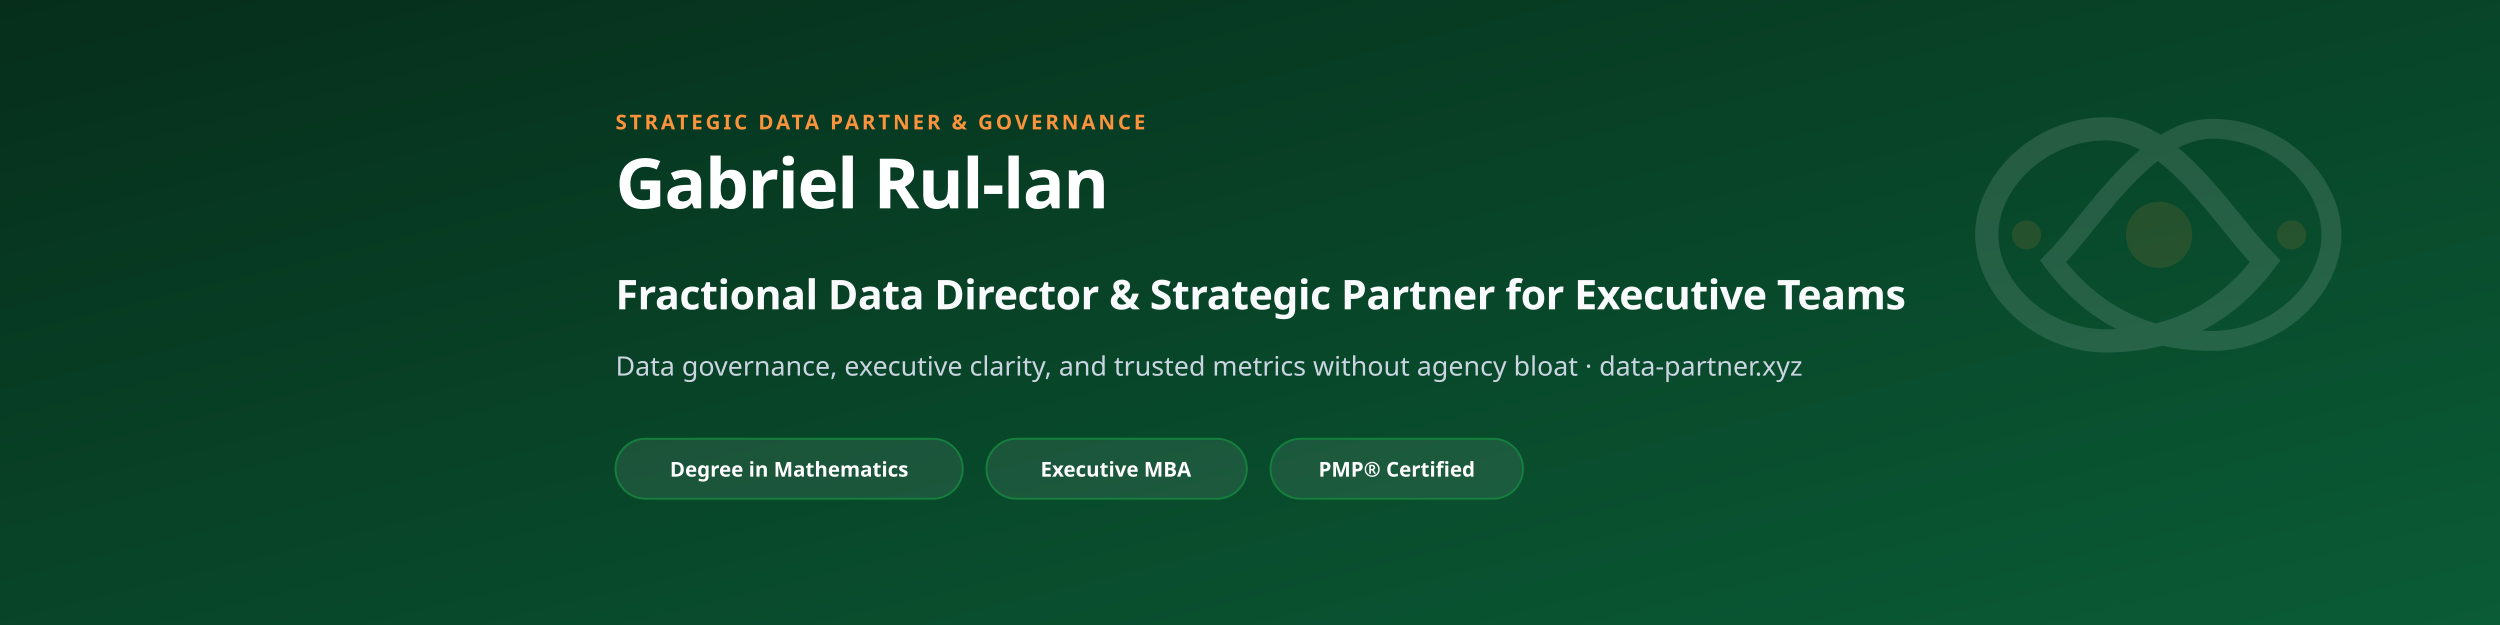
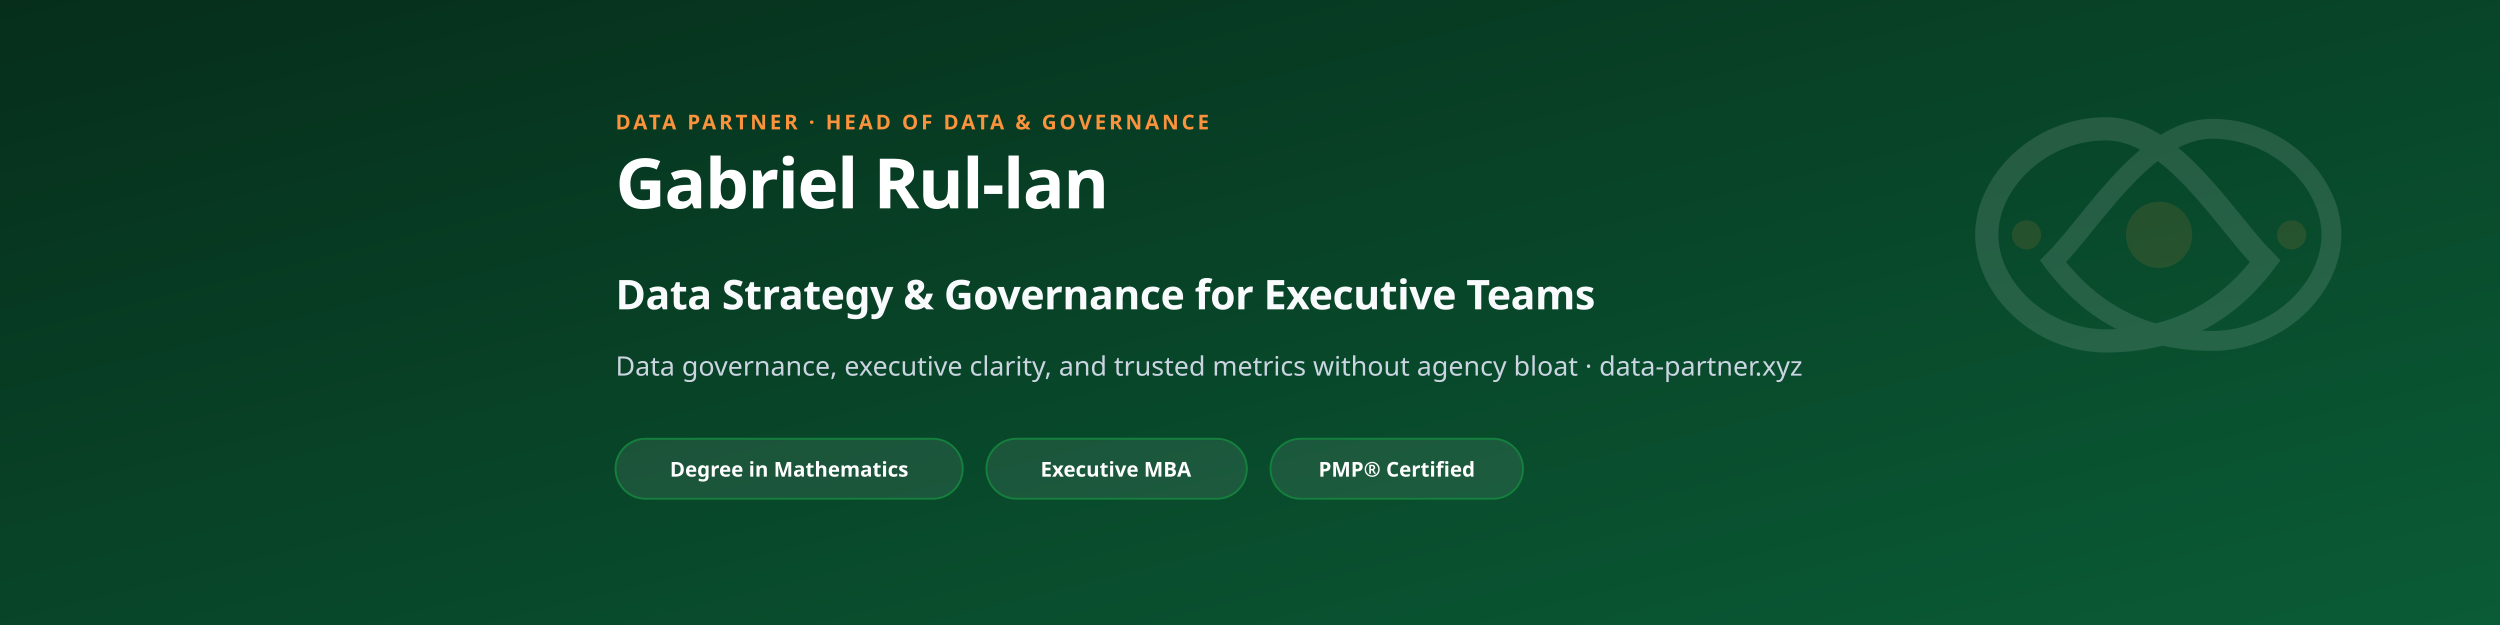
<svg xmlns="http://www.w3.org/2000/svg" width="1584" height="396" viewBox="0 0 1584 396" role="img" aria-label="Gabriel Rul-lan — LinkedIn Banner (P2)">
  <defs>
    <linearGradient id="bgGrad" x1="0%" y1="0%" x2="100%" y2="100%">
      <stop offset="0%" stop-color="#062E1B" />
      <stop offset="100%" stop-color="#0A5C36" />
    </linearGradient>
  </defs>
  <rect width="1584" height="396" fill="url(#bgGrad)" />
  <g transform="translate(1200, 48) scale(4.2)" opacity="0.12">
    <path d="M 32,40 C 22,40 14,32 14,24 C 14,16 22,8 32,8 C 42,8 50,22 56,28 C 50,36 42,40 32,40 Z" fill="none" stroke="#FFFFFF" stroke-width="3.5" />
    <path d="M 48,40 C 58,40 66,32 66,24 C 66,16 58,8 48,8 C 38,8 30,22 24,28 C 30,36 38,40 48,40 Z" fill="none" stroke="#FFFFFF" stroke-width="3" />
    <circle cx="40" cy="24" r="5" fill="#FB923C" />
    <circle cx="20" cy="24" r="2.2" fill="#FB923C" />
    <circle cx="60" cy="24" r="2.2" fill="#FB923C" />
  </g>
  <g transform="translate(390, 0)">
-     <text x="0" y="82" font-family="'Plus Jakarta Sans', system-ui, sans-serif" font-size="13" font-weight="700" fill="#FB923C" letter-spacing="0.14em">STRATEGIC DATA PARTNER &amp; GOVERNANCE</text>
+     <text x="0" y="82" font-family="'Plus Jakarta Sans', system-ui, sans-serif" font-size="13" font-weight="700" fill="#FB923C" letter-spacing="0.14em">DATA PARTNER · HEAD OF DATA &amp; GOVERNANCE</text>
    <text x="0" y="132" font-family="'Plus Jakarta Sans', system-ui, sans-serif" font-size="44" font-weight="800" fill="#FFFFFF" letter-spacing="-0.02em">Gabriel Rul-lan</text>
-     <text x="0" y="196" font-family="'Plus Jakarta Sans', system-ui, sans-serif" font-size="26" font-weight="700" fill="#F8FAFC" letter-spacing="-0.01em">Fractional Data Director &amp; Strategic Partner for Executive Teams</text>
+     <text x="0" y="196" font-family="'Plus Jakarta Sans', system-ui, sans-serif" font-size="26" font-weight="700" fill="#F8FAFC" letter-spacing="-0.01em">Data Strategy &amp; Governance for Executive Teams</text>
    <text x="0" y="238" font-family="'Plus Jakarta Sans', system-ui, sans-serif" font-size="17" font-weight="500" fill="#CBD5E1">Data governance, executive clarity, and trusted metrics without agency bloat · data-partner.xyz</text>
    <g transform="translate(0, 278)">
      <rect x="0" y="0" width="220" height="38" rx="19" fill="rgba(255,255,255,0.08)" stroke="#15803D" stroke-width="1.2" />
      <text x="110" y="24" font-family="'Plus Jakarta Sans', system-ui, sans-serif" font-size="13" font-weight="600" text-anchor="middle" fill="#FFFFFF">Degree in Mathematics</text>
      <rect x="235" y="0" width="165" height="38" rx="19" fill="rgba(255,255,255,0.08)" stroke="#15803D" stroke-width="1.2" />
      <text x="317" y="24" font-family="'Plus Jakarta Sans', system-ui, sans-serif" font-size="13" font-weight="600" text-anchor="middle" fill="#FFFFFF">Executive MBA</text>
      <rect x="415" y="0" width="160" height="38" rx="19" fill="rgba(255,255,255,0.08)" stroke="#15803D" stroke-width="1.2" />
      <text x="495" y="24" font-family="'Plus Jakarta Sans', system-ui, sans-serif" font-size="13" font-weight="600" text-anchor="middle" fill="#FFFFFF">PMP® Certified</text>
    </g>
  </g>
</svg>
